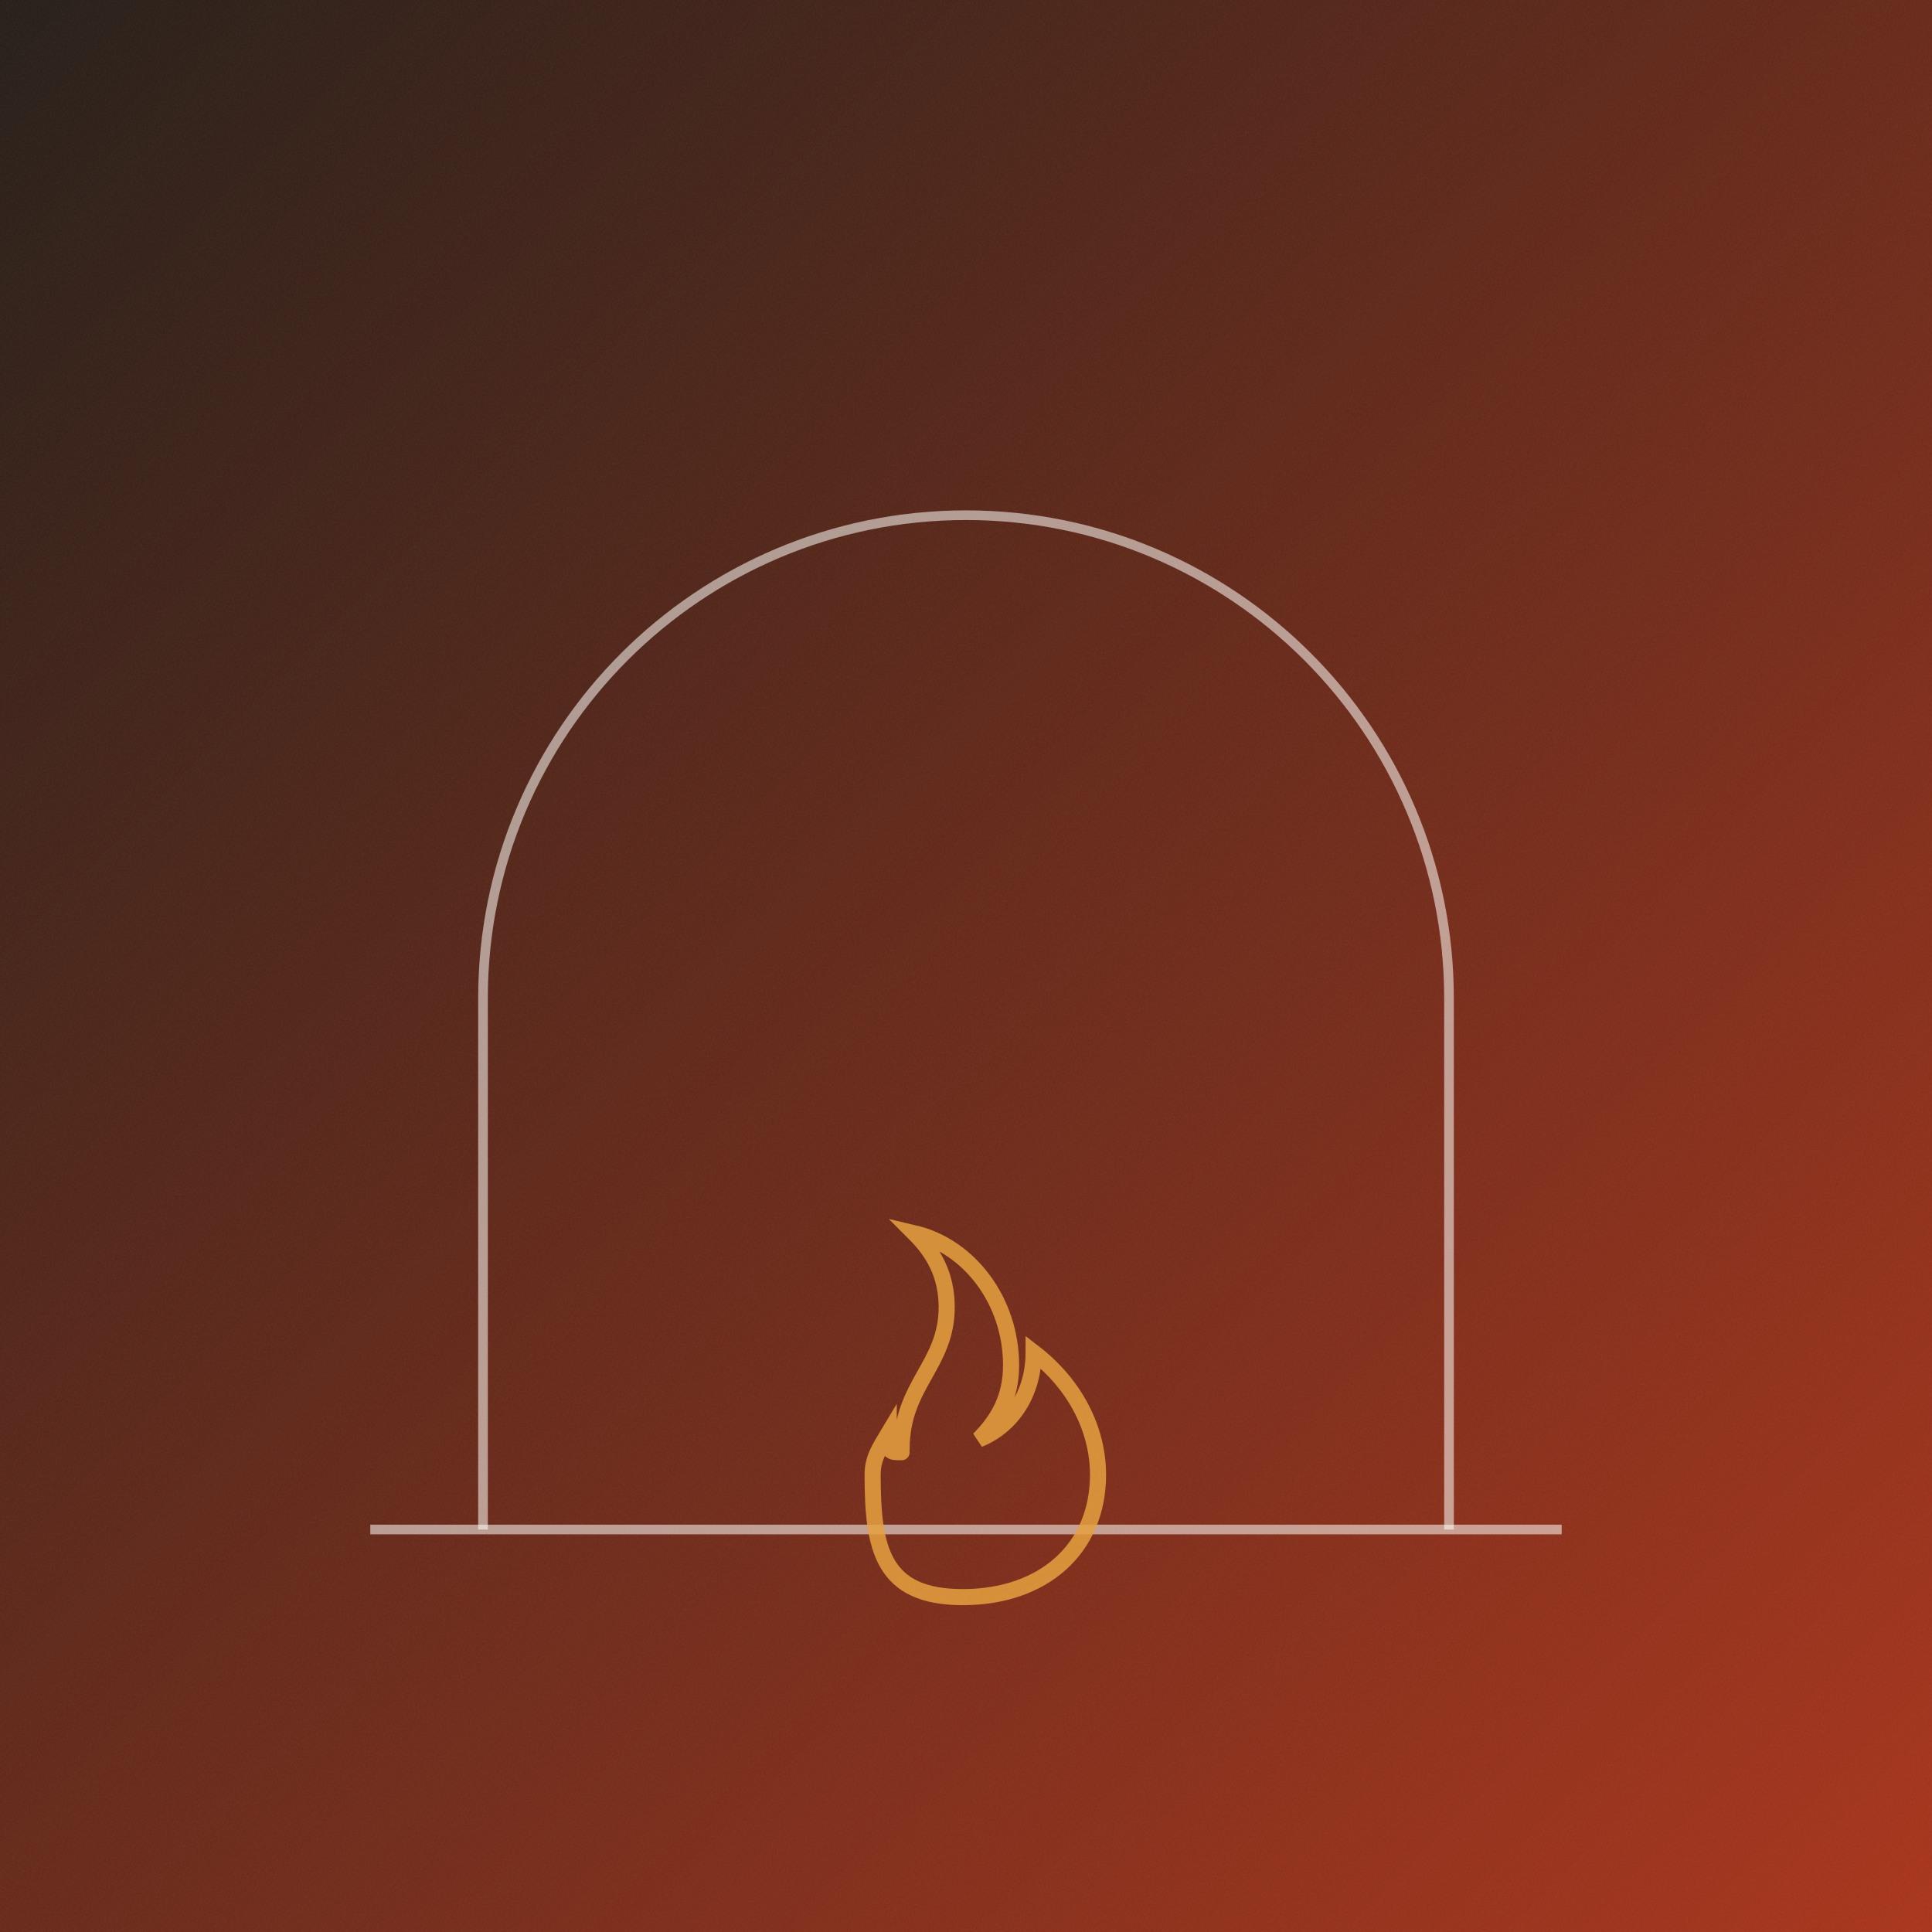
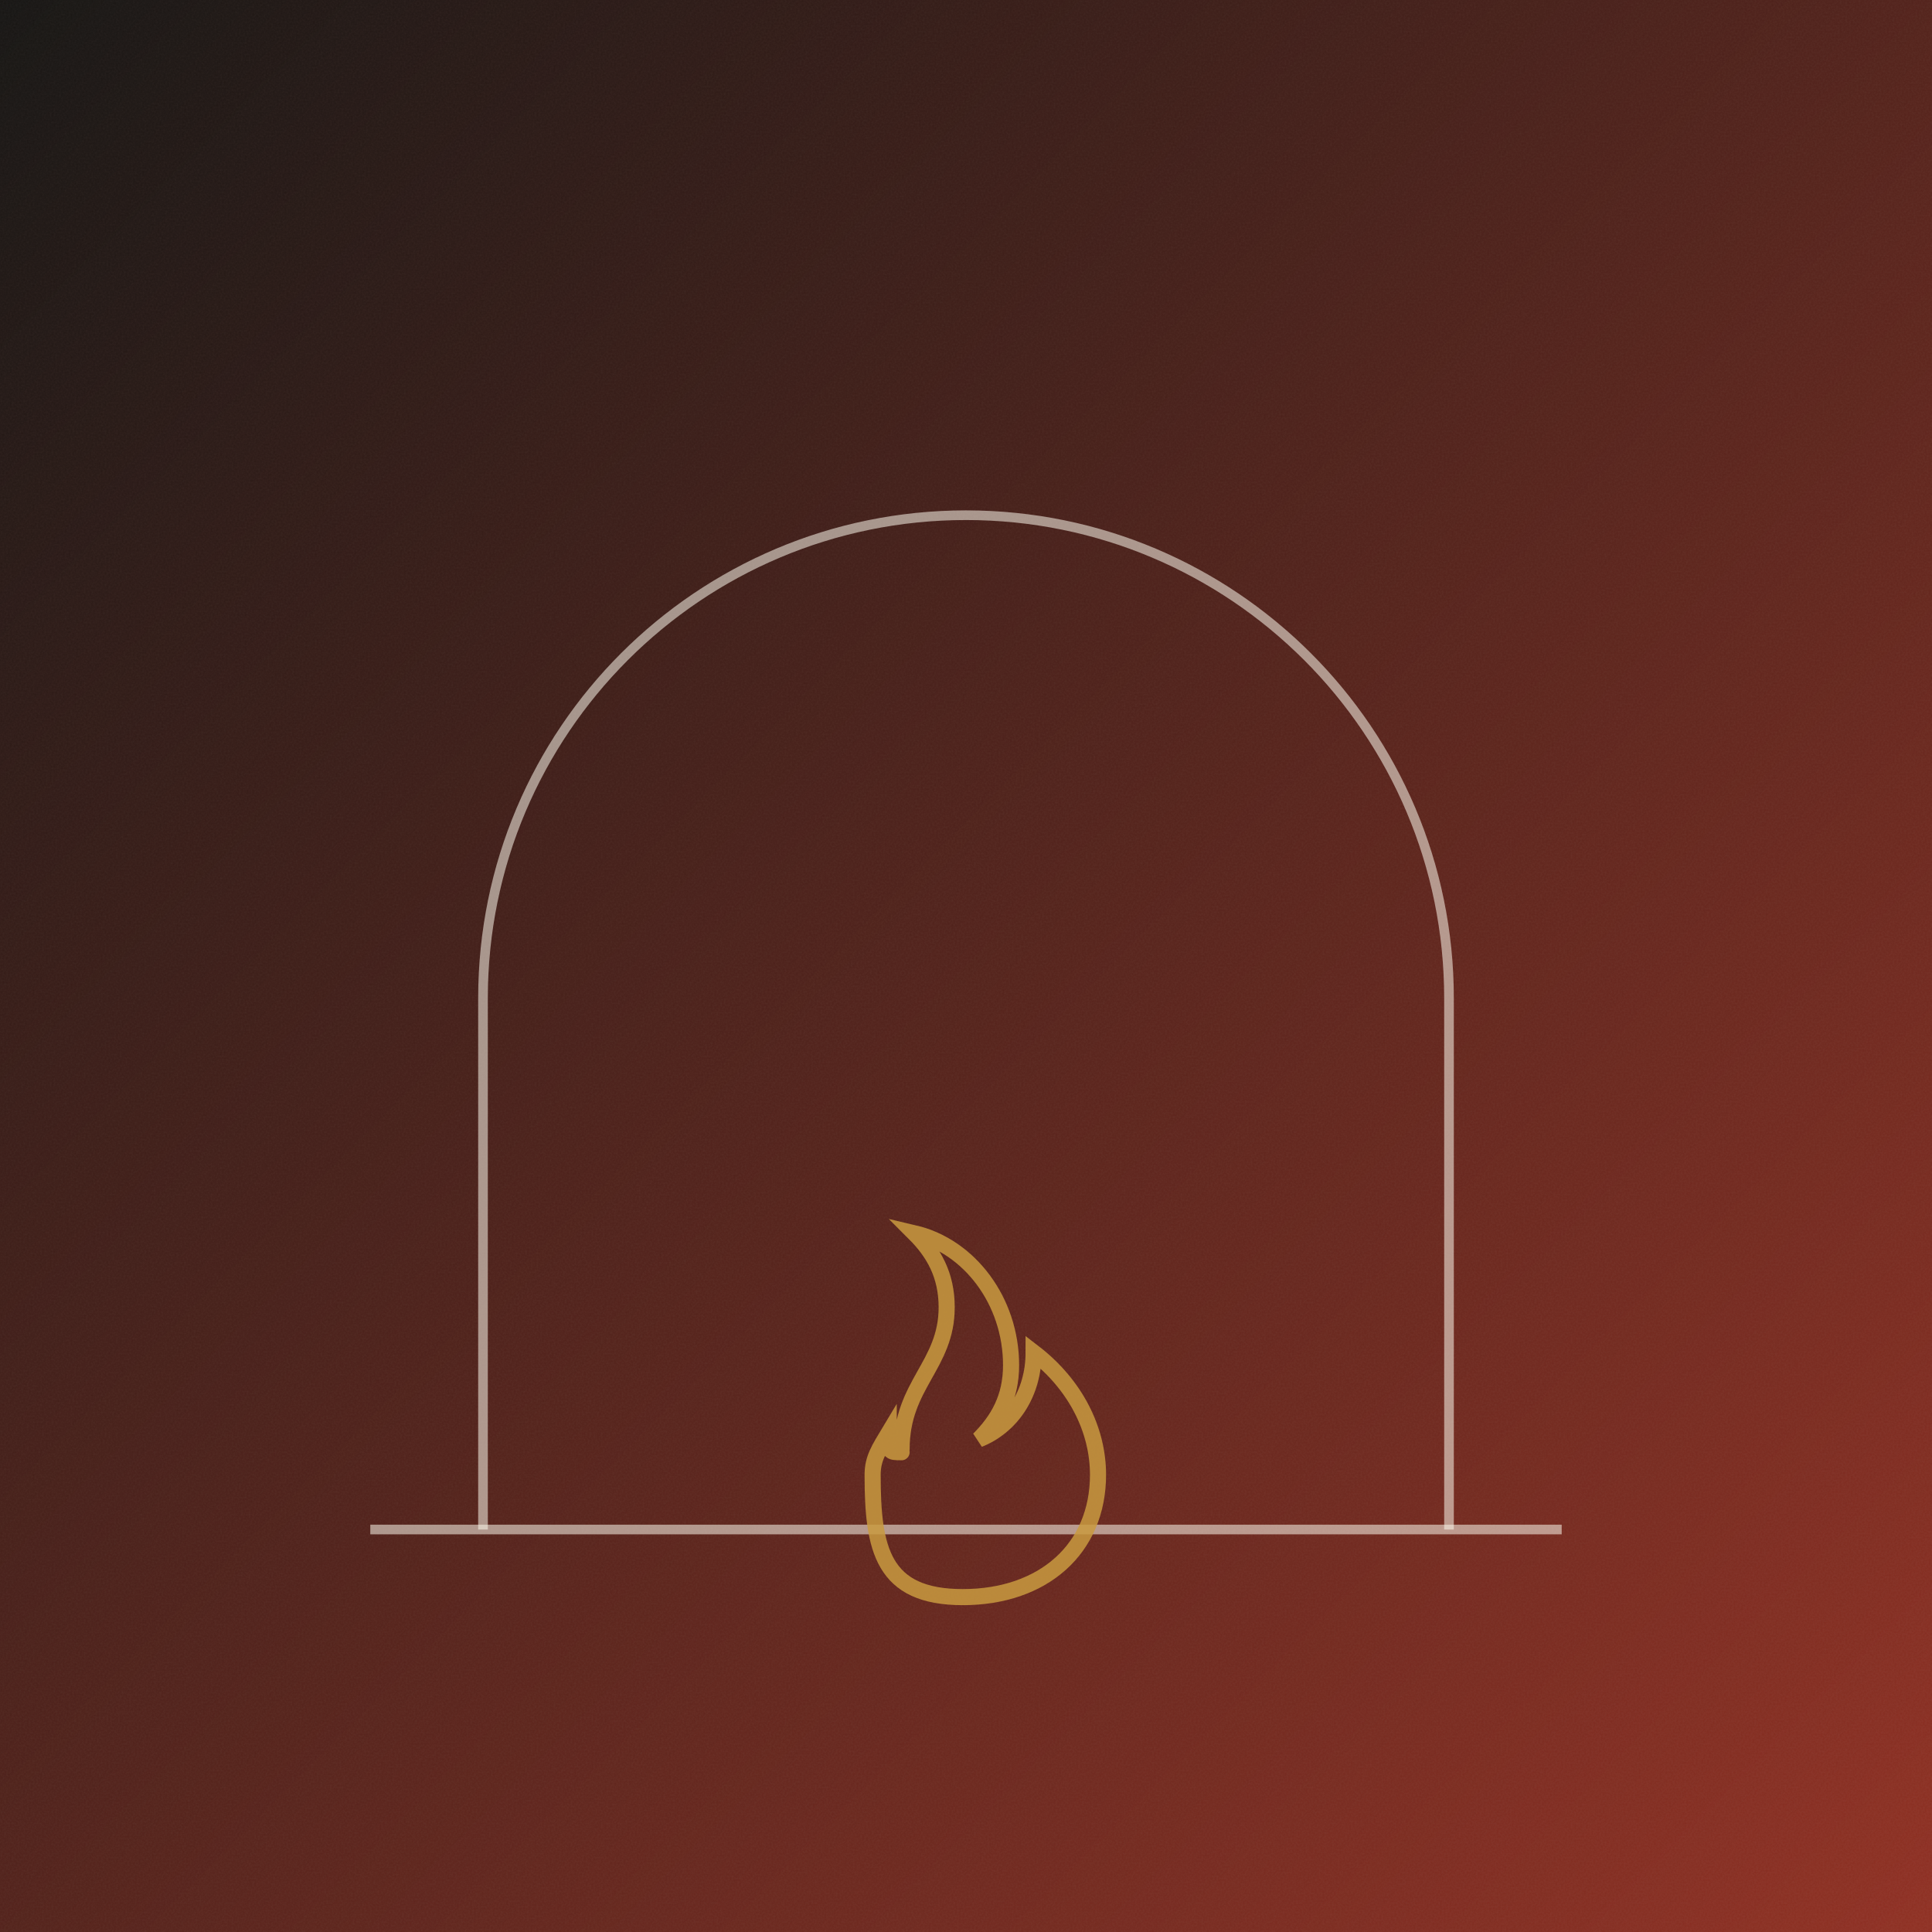
<svg xmlns="http://www.w3.org/2000/svg" viewBox="0 0 1200 1200" width="1200" height="1200">
  <defs>
    <linearGradient id="og" x1="0%" y1="0%" x2="100%" y2="100%">
-       <stop offset="0%" stop-color="#241d17" />
-       <stop offset="100%" stop-color="#a8331a" />
+       <stop offset="0%" stop-color="#151412" />
+       <stop offset="100%" stop-color="#8f2f22" />
    </linearGradient>
    <filter id="ogn">
      <feTurbulence type="fractalNoise" baseFrequency="0.85" numOctaves="2" stitchTiles="stitch" result="n" />
      <feColorMatrix in="n" type="matrix" values="0 0 0 0 1  0 0 0 0 1  0 0 0 0 1  0 0 0 0.05 0" />
    </filter>
  </defs>
  <rect width="1200" height="1200" fill="url(#og)" />
  <rect width="1200" height="1200" filter="url(#ogn)" />
-   <path d="M300 950 V620 a300 300 0 0 1 600 0 V950" fill="none" stroke="#fdfbf6" stroke-width="6" opacity="0.55" />
-   <path d="M230 950 h740" stroke="#fdfbf6" stroke-width="6" opacity="0.55" />
-   <g stroke="#e6a13f" stroke-width="10" fill="none" stroke-linecap="round" opacity="0.85">
+   <path d="M300 950 V620 a300 300 0 0 1 600 0 V950" fill="none" stroke="#faf5ea" stroke-width="6" opacity="0.55" />
+   <path d="M230 950 h740" stroke="#faf5ea" stroke-width="6" opacity="0.55" />
+   <g stroke="#c99a3f" stroke-width="10" fill="none" stroke-linecap="round" opacity="0.85">
    <path d="M560 900c0-40 28-52 28-88 0-20-8-34-20-46 34 8 60 42 60 82 0 20-8 34-20 46 20-8 34-28 34-54 26 20 40 48 40 76 0 46-34 76-84 76s-56-30-56-76c0-10 4-16 10-26 0 12 0 12 8 12" />
  </g>
</svg>
